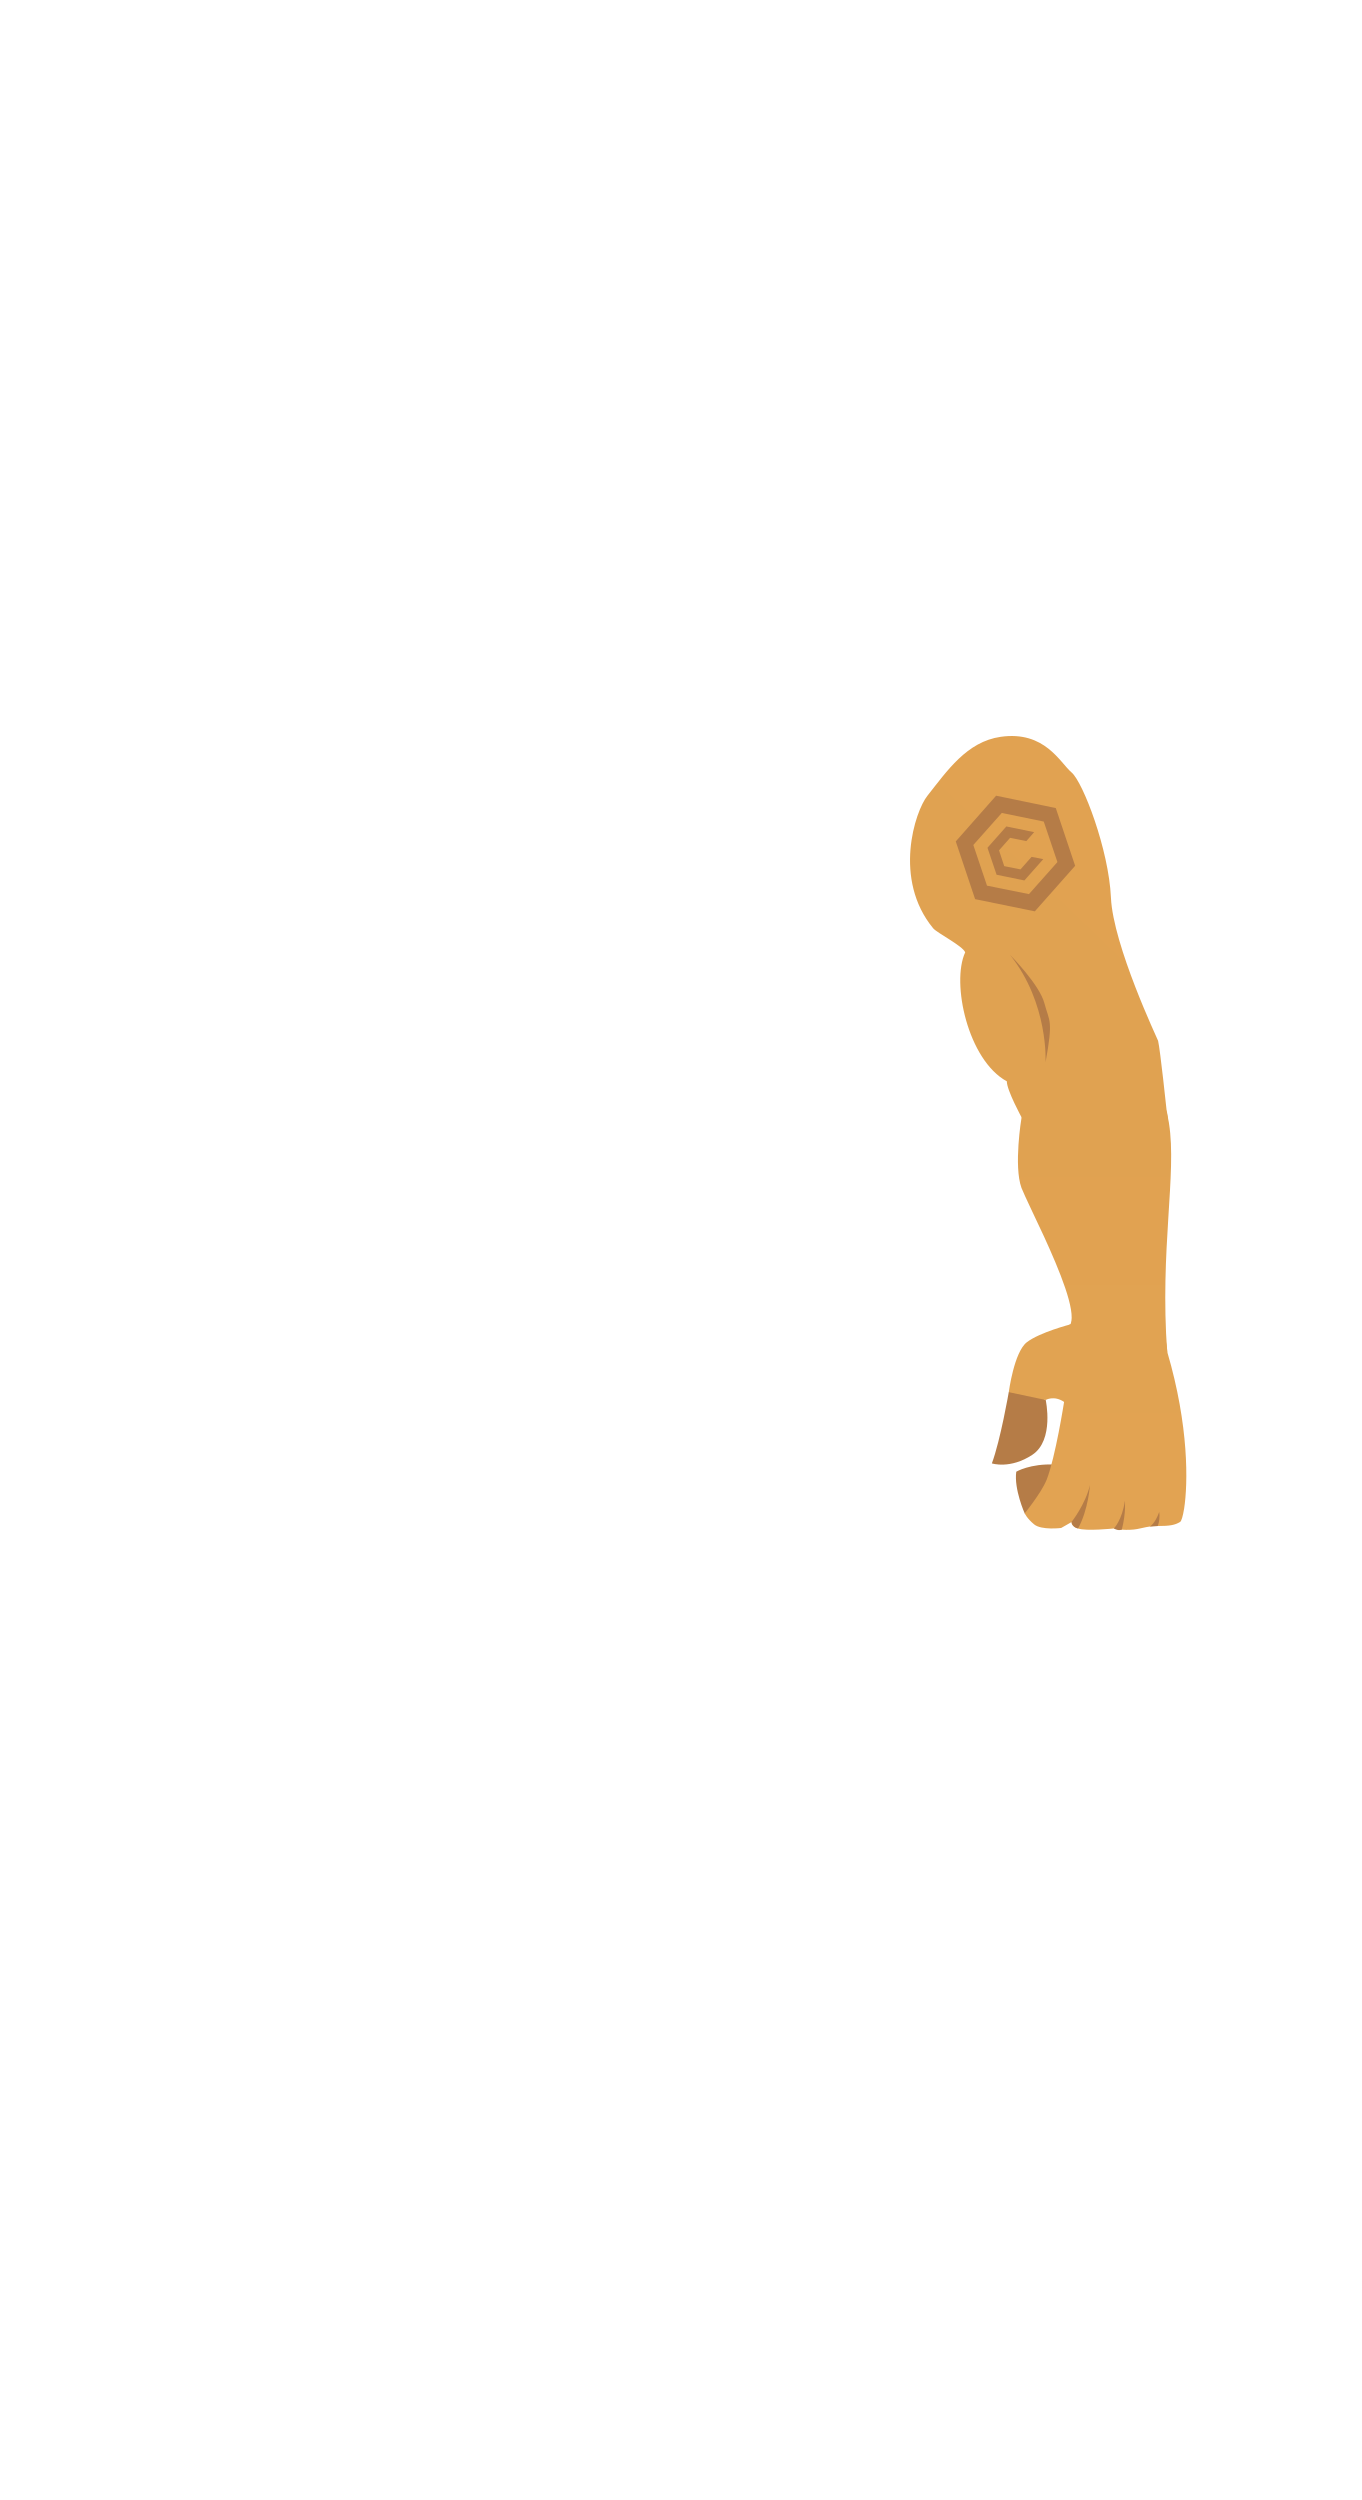
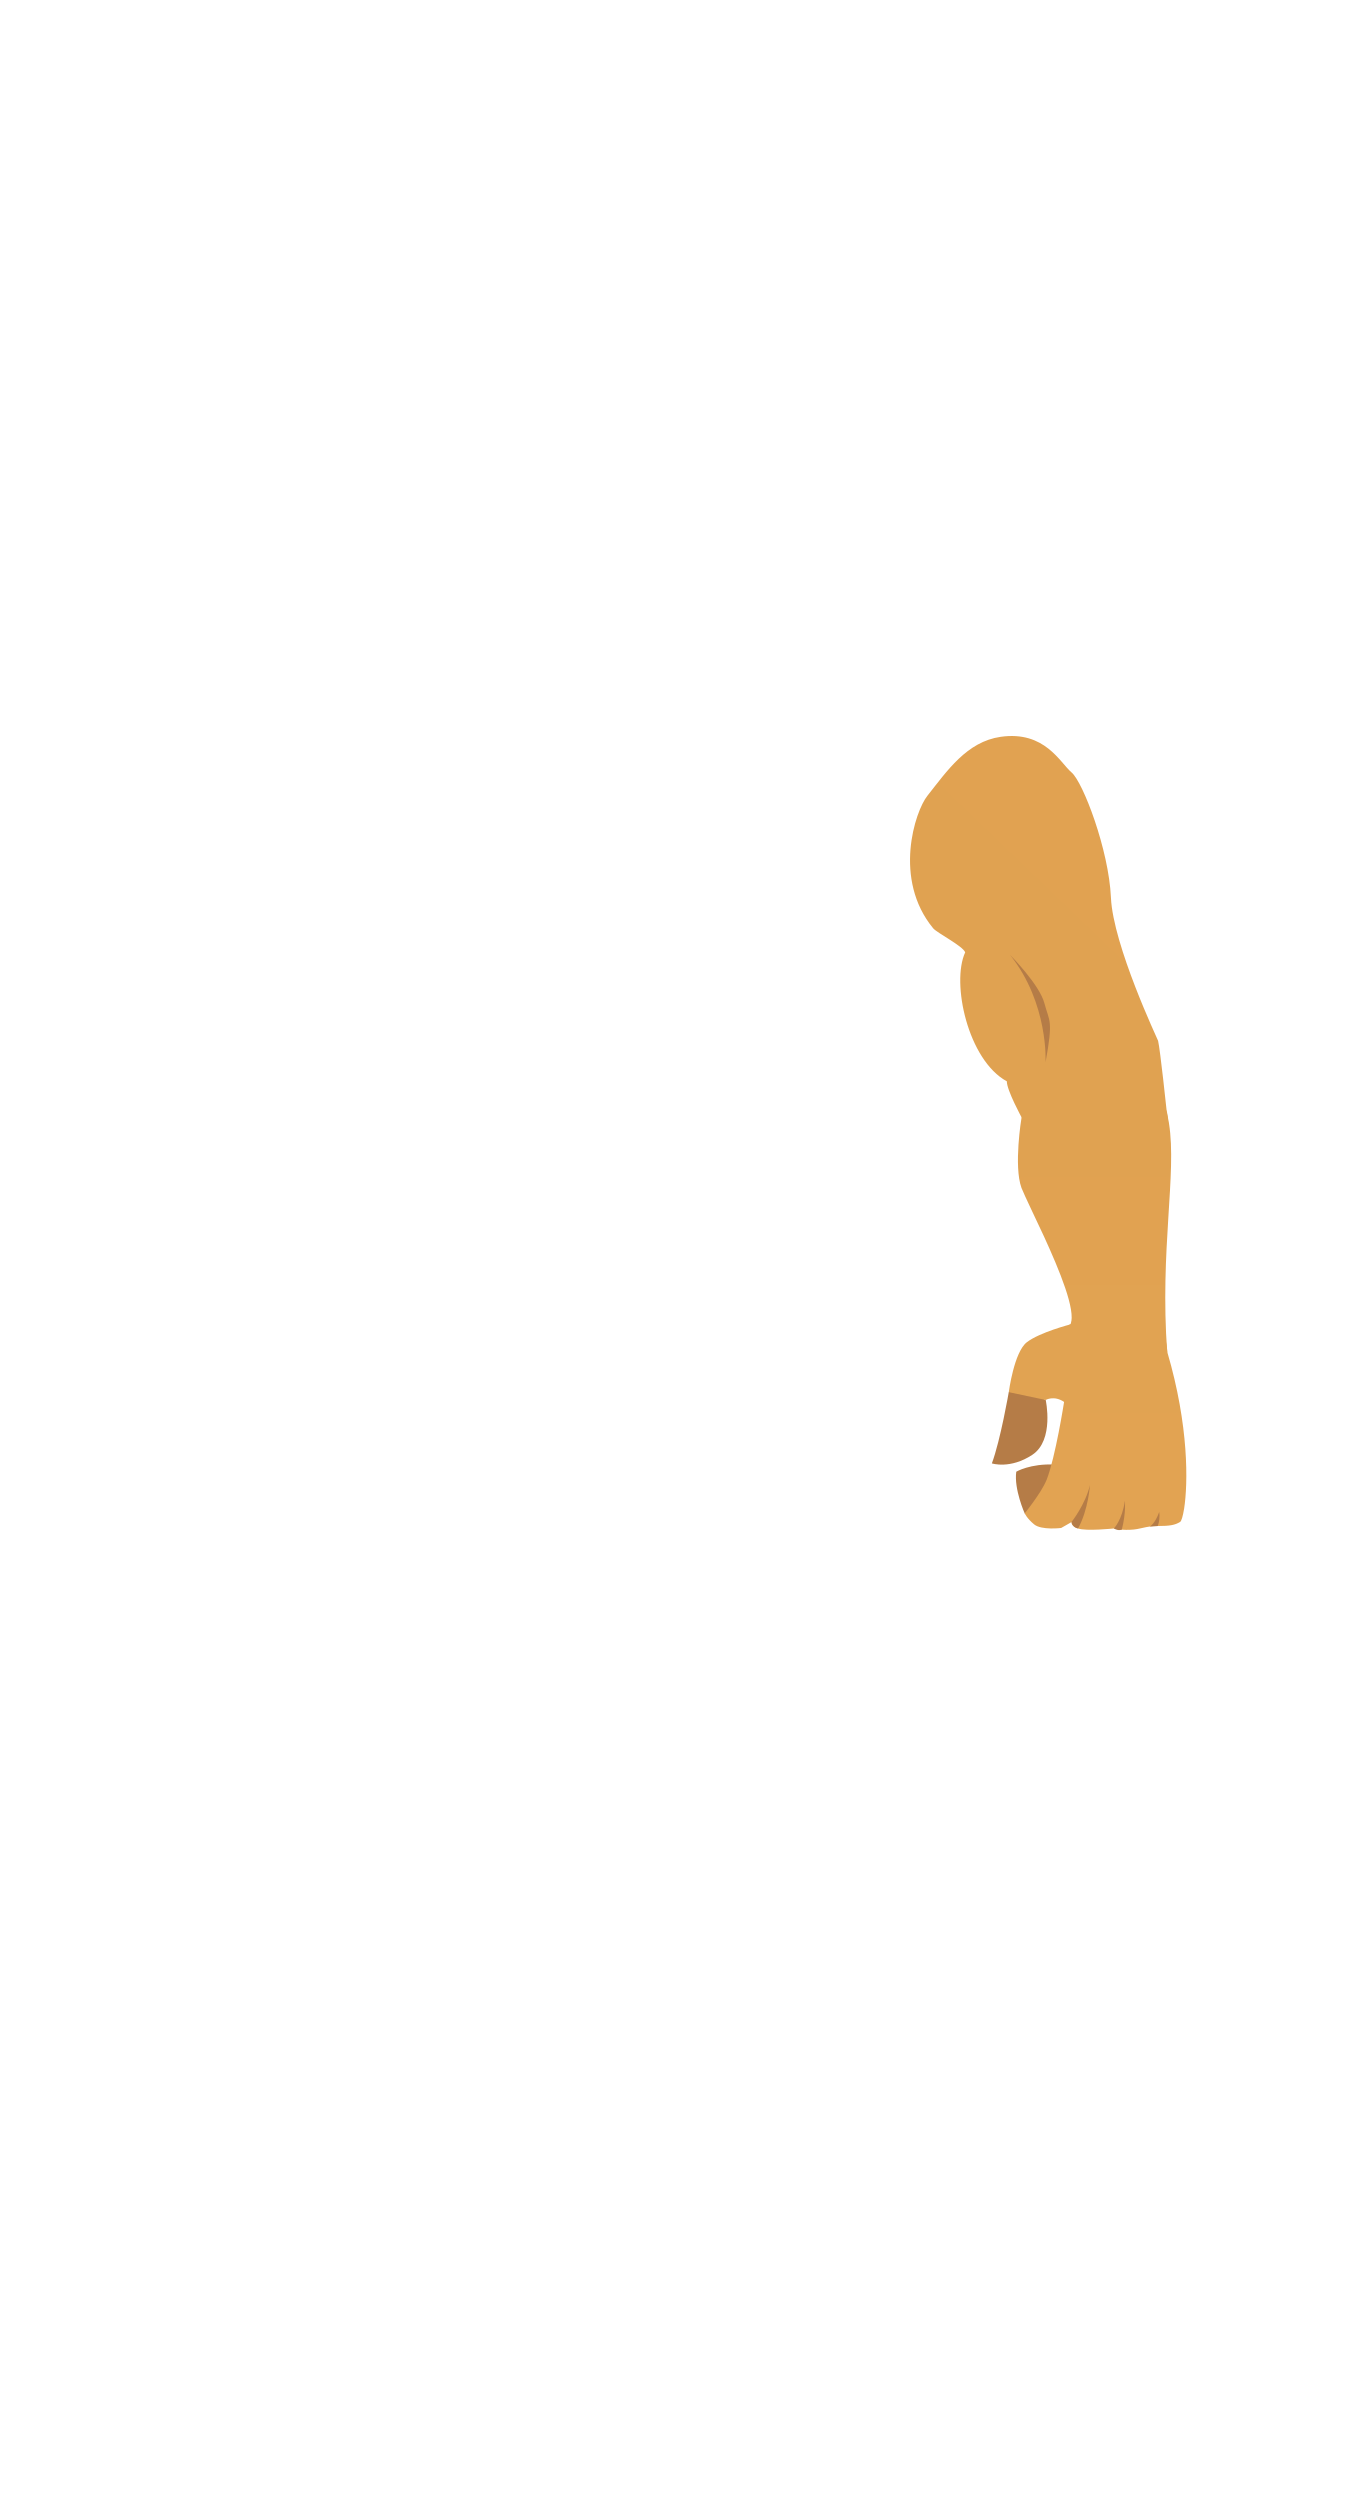
<svg xmlns="http://www.w3.org/2000/svg" version="1.1" id="Layer_1" x="0px" y="0px" viewBox="0 0 837.3 1537" style="enable-background:new 0 0 837.3 1537;" xml:space="preserve">
  <style type="text/css">
	.st0{fill:none;}
	.st1{fill-rule:evenodd;clip-rule:evenodd;fill:#B57C47;}
	.st2{fill-rule:evenodd;clip-rule:evenodd;fill:url(#SVGID_1_);}
- 	.st3{fill-rule:evenodd;clip-rule:evenodd;fill:url(#SVGID_00000000202784801858657630000011605998332608057491_);}
- 	.st4{fill-rule:evenodd;clip-rule:evenodd;fill:url(#SVGID_00000003097667731591927670000001763216450298332045_);}
- 	.st5{fill:#B57C47;}
+ 	.st3{fill-rule:evenodd;clip-rule:evenodd;fill:url(#SVGID_00000167378604419564253930000000296706617673929394_);}
+ 	.st4{fill-rule:evenodd;clip-rule:evenodd;fill:url(#SVGID_00000054949690497161502770000016424191194662472593_);}
</style>
  <g id="Layer_2_00000023269868564779499630000007630071042637485496_">
    <g id="base">
      <rect class="st0" width="837.3" height="1537" />
    </g>
    <g id="L_arm_01">
      <path class="st1" d="M630,930.5c0,0-6.7-15-5.2-25.7c0,0,8.6-5.1,23.6-4.4s33.1,16.6,33.1,16.6v17.5L630,930.5z" />
      <path class="st1" d="M620.2,855.8c0,0-5.1,29.6-10.4,43.9c0,0,11.3,3.7,24.9-5.3s8.2-33.7,8.2-33.7S628.6,853.2,620.2,855.8z" />
-       <linearGradient id="SVGID_1_" gradientUnits="userSpaceOnUse" x1="798.299" y1="-490.131" x2="626.719" y2="-311.451" gradientTransform="matrix(1 0 0 1 -0.3 926.39)">
+       <linearGradient id="SVGID_1_" gradientUnits="userSpaceOnUse" x1="798.299" y1="2028.131" x2="626.719" y2="1849.451" gradientTransform="matrix(1 0 0 -1 -0.3 2464.39)">
        <stop offset="0" style="stop-color:#E2A352" />
        <stop offset="1" style="stop-color:#E0A251" />
      </linearGradient>
      <path class="st2" d="M717.2,682.4c0,0,12.3,50.2-46.9,38.2c-10.5-2.1-32.4-18.6-42-33.2c0,0-9.4-17.2-9.3-22.6    c-23.9-13-34.3-60.5-25.6-79.3c-1.4-3.9-17.3-11.9-19.7-14.8c-24.8-30.1-11.2-71.9-3.5-81.5c12.1-15.3,24.2-33.2,45-36.2    c27.2-3.9,36.6,16,43.6,21.9s22.9,47.5,24.2,76.9s28.8,87.3,29,88.1C713.3,645.4,717.2,682.4,717.2,682.4z" />
      <path class="st1" d="M642.1,616.8c3,11.5,5.6,9.6,0.7,36.3c0,0,2-36.1-21.8-66C621,587.1,639.1,605.3,642.1,616.8z" />
-       <linearGradient id="SVGID_00000054973098983007147000000016267401233637169034_" gradientUnits="userSpaceOnUse" x1="674.777" y1="14.561" x2="674.777" y2="-272.769" gradientTransform="matrix(1 0 0 1 0 926)">
+       <linearGradient id="SVGID_00000176747760562217035250000006767903783098634931_" gradientUnits="userSpaceOnUse" x1="674.777" y1="1523.439" x2="674.777" y2="1810.769" gradientTransform="matrix(1 0 0 -1 0 2464)">
        <stop offset="0" style="stop-color:#E2A352" />
        <stop offset="1" style="stop-color:#E0A251" />
      </linearGradient>
-       <path style="fill-rule:evenodd;clip-rule:evenodd;fill:url(#SVGID_00000054973098983007147000000016267401233637169034_);" d="    M681.4,799.5c-19.2,0.4-22.8,13.6-23.2,14.7c0,0-19,4.9-26.9,11s-11.1,30.7-11.1,30.7l22.7,4.8c0,0,5.1-3,11.3,1.2    c0,0-5.3,34-10.7,47.8c-1,2.4-2.3,4.8-3.7,7c-3,4.8-6.3,9.3-9.8,13.7c0,0,1.3,3.1,5.8,6.8s16.6,2.2,16.6,2.2l6.5-3.7    c0,0-1,2.2,3.9,4s22,0,22,0c3.3,0.7,6.7,1,10.1,0.8c6.4-0.2,9.2-2.3,16.8-2.3s10.7-0.6,13.8-2.5c0.8-0.4,1.7-3.3,2.5-8.2    c2.4-15.4,3-50.8-10.3-96.1C717.4,826.8,715.6,798.8,681.4,799.5z" />
+       <path style="fill-rule:evenodd;clip-rule:evenodd;fill:url(#SVGID_00000176747760562217035250000006767903783098634931_);" d="    M681.4,799.5c-19.2,0.4-22.8,13.6-23.2,14.7c0,0-19,4.9-26.9,11s-11.1,30.7-11.1,30.7l22.7,4.8c0,0,5.1-3,11.3,1.2    c0,0-5.3,34-10.7,47.8c-1,2.4-2.3,4.8-3.7,7c-3,4.8-6.3,9.3-9.8,13.7c0,0,1.3,3.1,5.8,6.8s16.6,2.2,16.6,2.2l6.5-3.7    c0,0-1,2.2,3.9,4s22,0,22,0c3.3,0.7,6.7,1,10.1,0.8c6.4-0.2,9.2-2.3,16.8-2.3s10.7-0.6,13.8-2.5c0.8-0.4,1.7-3.3,2.5-8.2    c2.4-15.4,3-50.8-10.3-96.1C717.4,826.8,715.6,798.8,681.4,799.5z" />
      <path class="st1" d="M658.8,935.7c0,0,8.5-10.7,11.3-22.7c0,0-0.9,15-7.3,26.7C660.7,939.4,659,937.8,658.8,935.7z" />
      <path class="st1" d="M684.8,939.7c0,0,5-4.9,6.8-17c0,0,0.8,7-1.9,17.7C689.7,940.4,687.7,941.4,684.8,939.7z" />
      <path class="st1" d="M706.9,938.5c0,0,3.2-1.6,5.8-9c0.4,2.9,0.1,5.9-0.9,8.7L706.9,938.5z" />
-       <linearGradient id="SVGID_00000042698990057281762670000003354079541825418135_" gradientUnits="userSpaceOnUse" x1="672.924" y1="-3.99" x2="672.924" y2="-268.44" gradientTransform="matrix(1 0 0 1 0 926)">
+       <linearGradient id="SVGID_00000080199511172857418620000017466998329384579712_" gradientUnits="userSpaceOnUse" x1="672.924" y1="1541.99" x2="672.924" y2="1806.44" gradientTransform="matrix(1 0 0 -1 0 2464)">
        <stop offset="0" style="stop-color:#E2A352" />
        <stop offset="1" style="stop-color:#E0A251" />
      </linearGradient>
-       <path style="fill-rule:evenodd;clip-rule:evenodd;fill:url(#SVGID_00000042698990057281762670000003354079541825418135_);" d="    M641.9,760.3c9.5,20.8,19.7,45.3,16.3,53.9l-0.8,0.2c0.6,1.2,0.9,2.5,0.8,3.8c-0.1,3.2-0.9,32.1,30,33.1    c13.5,0.4,25.6-11.3,29.4-19.9c-4.6-62.8,6-109.8,1.1-140.7c-0.8-5.2-2.2-10.3-4.3-15.2c0,0-15.8-20.2-39.8-17.7    c-13.4,1.4-39.8,5.5-46.6,29.6c0,0-4.9,29.4,0,42.9C630.1,735.5,635.8,747.2,641.9,760.3z" />
+       <path style="fill-rule:evenodd;clip-rule:evenodd;fill:url(#SVGID_00000080199511172857418620000017466998329384579712_);" d="    M641.9,760.3c9.5,20.8,19.7,45.3,16.3,53.9l-0.8,0.2c0.6,1.2,0.9,2.5,0.8,3.8c-0.1,3.2-0.9,32.1,30,33.1    c13.5,0.4,25.6-11.3,29.4-19.9c-4.6-62.8,6-109.8,1.1-140.7c-0.8-5.2-2.2-10.3-4.3-15.2c0,0-15.8-20.2-39.8-17.7    c-13.4,1.4-39.8,5.5-46.6,29.6c0,0-4.9,29.4,0,42.9C630.1,735.5,635.8,747.2,641.9,760.3z" />
    </g>
  </g>
-   <path class="st5" d="M612.4,489.2l-24.8,28.1l11.9,35.5l36.7,7.5l24.8-28l-11.9-35.5L612.4,489.2z M650.1,530l-17.5,19.7l-25.8-5.2  l-8.4-25l17.5-19.7l25.8,5.3L650.1,530z" />
-   <path class="st5" d="M641.4,528.2l-11.6,13.1l-17.1-3.5l-5.6-16.6l11.6-13.1l17.1,3.5l-4.8,5.5l-10-2l-6.8,7.7l3.2,9.7l10,2l6.8-7.7  L641.4,528.2z" />
</svg>
